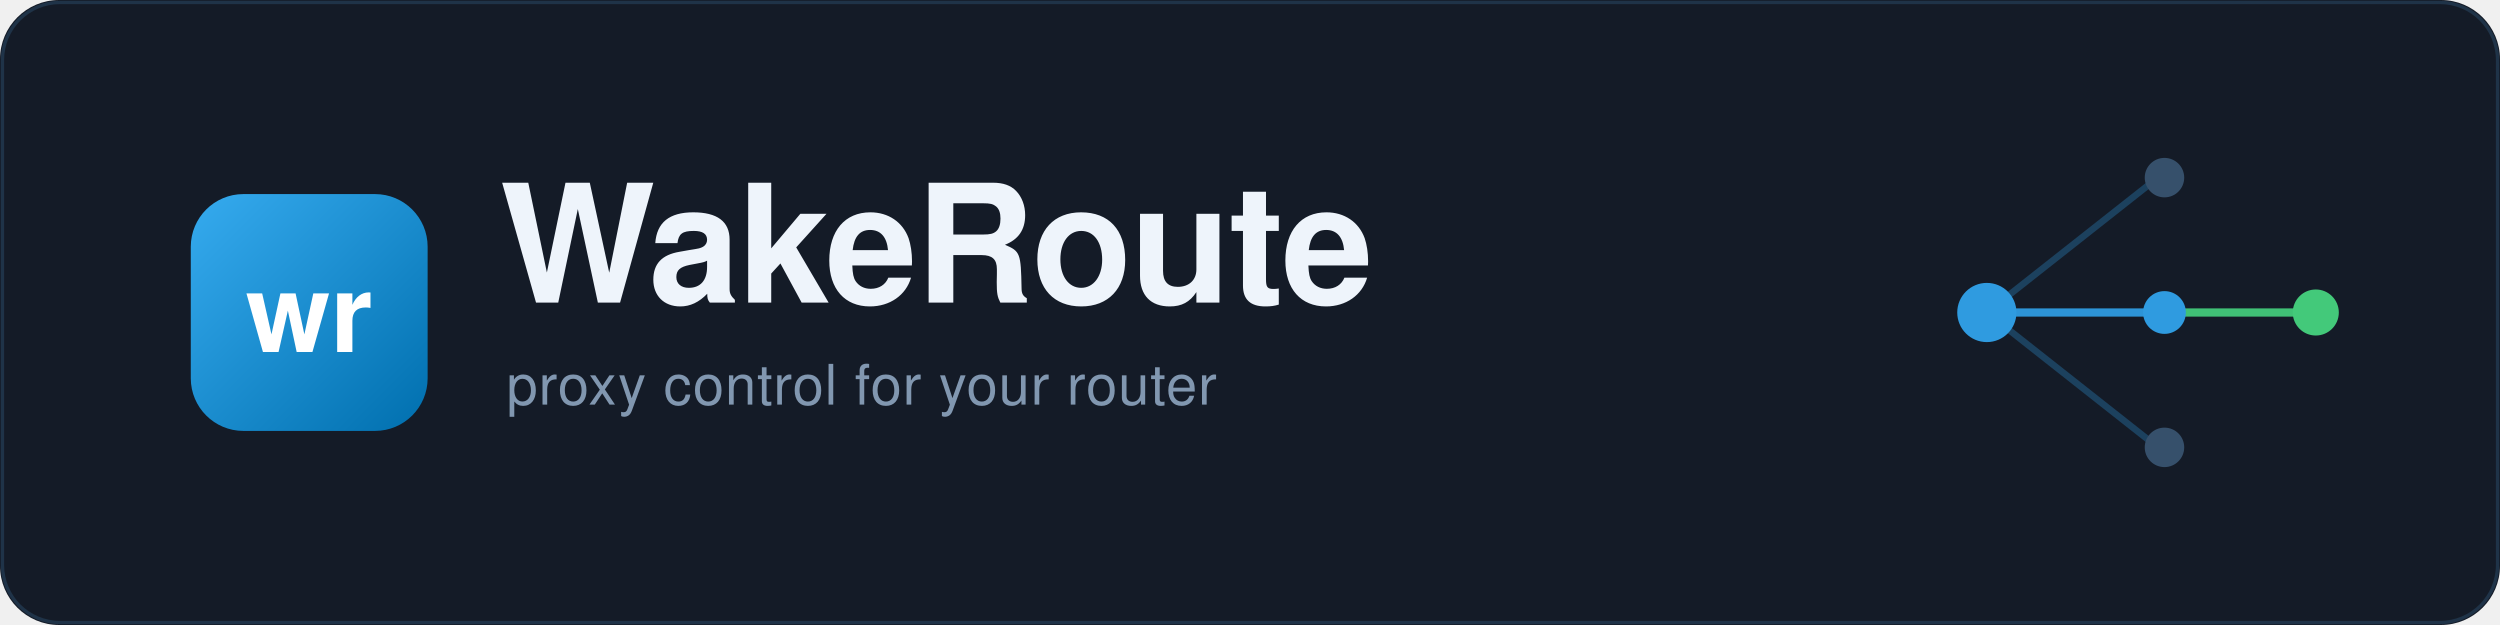
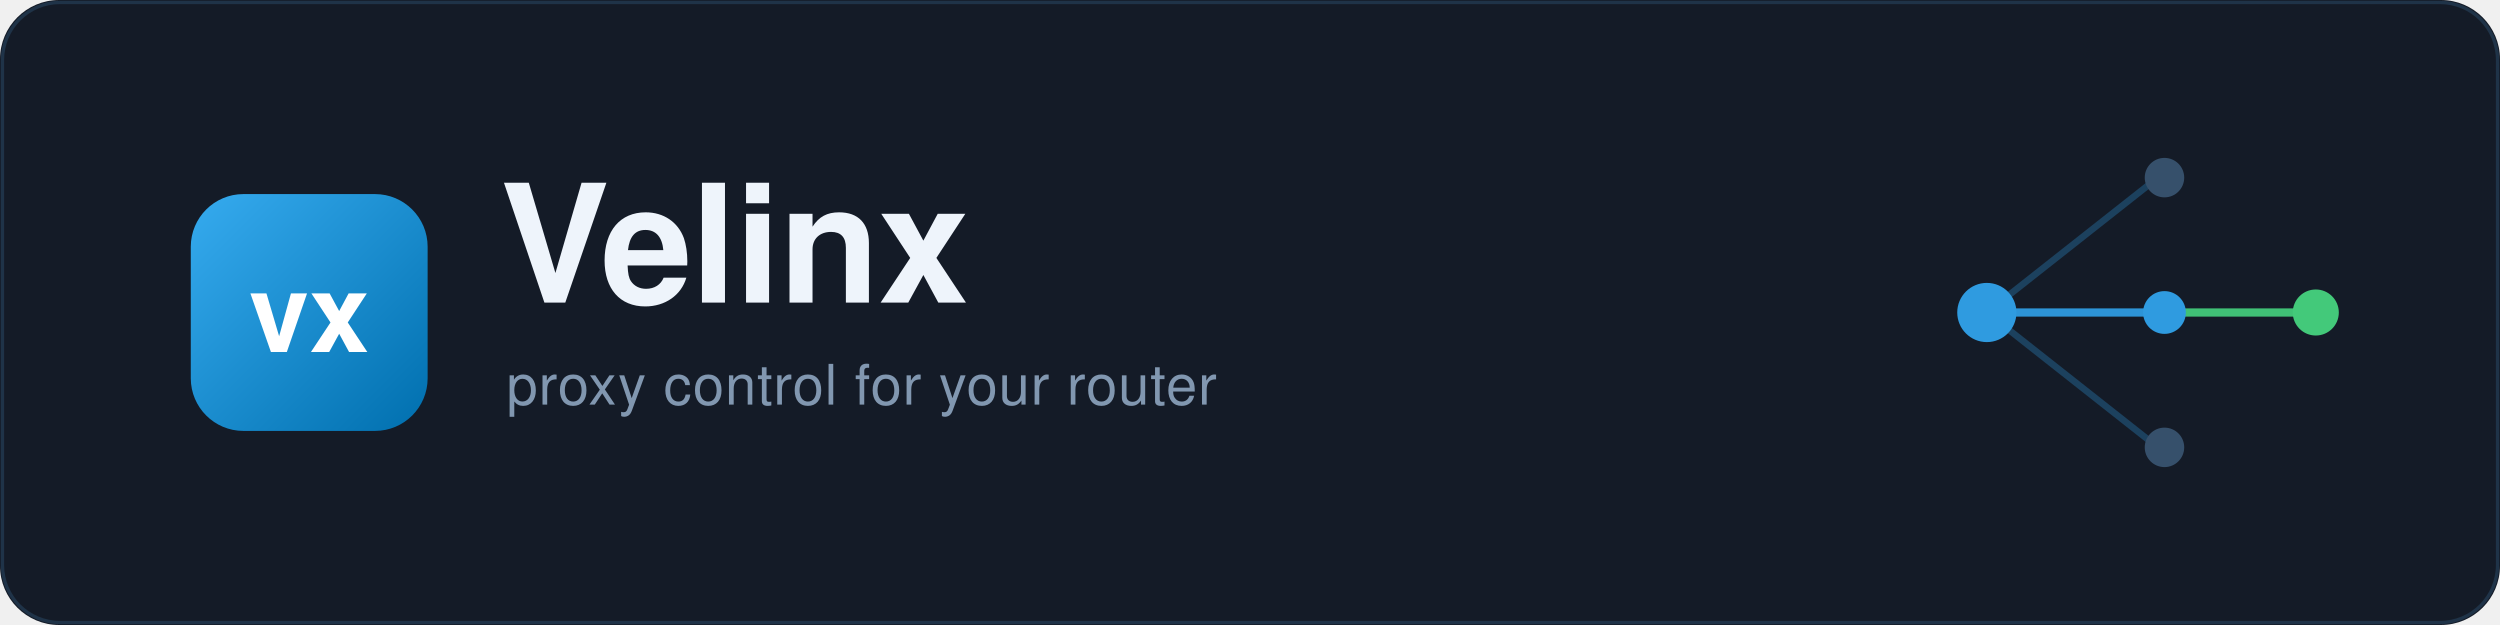
<svg xmlns="http://www.w3.org/2000/svg" width="760" height="190" viewBox="0 0 760 190" font-family="'Segoe UI', system-ui, -apple-system, Helvetica, Arial, sans-serif">
  <defs>
    <linearGradient id="logo" x1="0" y1="0" x2="1" y2="1">
      <stop offset="0" stop-color="#36abef" />
      <stop offset="1" stop-color="#006fae" />
    </linearGradient>
  </defs>
  <rect width="760" height="190" rx="18" fill="#141b27" />
  <rect x="0.75" y="0.75" width="758.5" height="188.5" rx="17.5" fill="none" stroke="#284763" stroke-opacity="0.55" />
  <rect x="58" y="59" width="72" height="72" rx="16" fill="url(#logo)" />
-   <text x="94" y="107" font-size="33" font-weight="700" fill="#ffffff" text-anchor="middle">wr</text>
-   <text x="152" y="92" font-size="50" font-weight="800" letter-spacing="-0.5" fill="#eef4fb">WakeRoute</text>
+   <text x="94" y="107" font-size="33" font-weight="700" fill="#ffffff" text-anchor="middle">vx</text>
+   <text x="152" y="92" font-size="50" font-weight="800" letter-spacing="-0.5" fill="#eef4fb">Velinx</text>
  <text x="154" y="123" font-size="17" letter-spacing="0.3" fill="#8197b0">proxy control for your router</text>
  <g>
    <line x1="604" y1="95" x2="656" y2="54" stroke="#2f9be0" stroke-width="2" stroke-opacity="0.3" />
    <line x1="604" y1="95" x2="656" y2="95" stroke="#2f9be0" stroke-width="2.5" stroke-opacity="0.95" />
    <line x1="604" y1="95" x2="656" y2="136" stroke="#2f9be0" stroke-width="2" stroke-opacity="0.3" />
    <line x1="664" y1="95" x2="700" y2="95" stroke="#43c97a" stroke-width="2.5" stroke-opacity="0.95" />
    <circle cx="604" cy="95" r="9" fill="#2f9be0" />
    <circle cx="658" cy="54" r="6" fill="#36506b" />
    <circle cx="658" cy="95" r="6.5" fill="#2f9be0" />
    <circle cx="658" cy="136" r="6" fill="#36506b" />
    <circle cx="704" cy="95" r="7" fill="#43c97a" />
  </g>
</svg>
